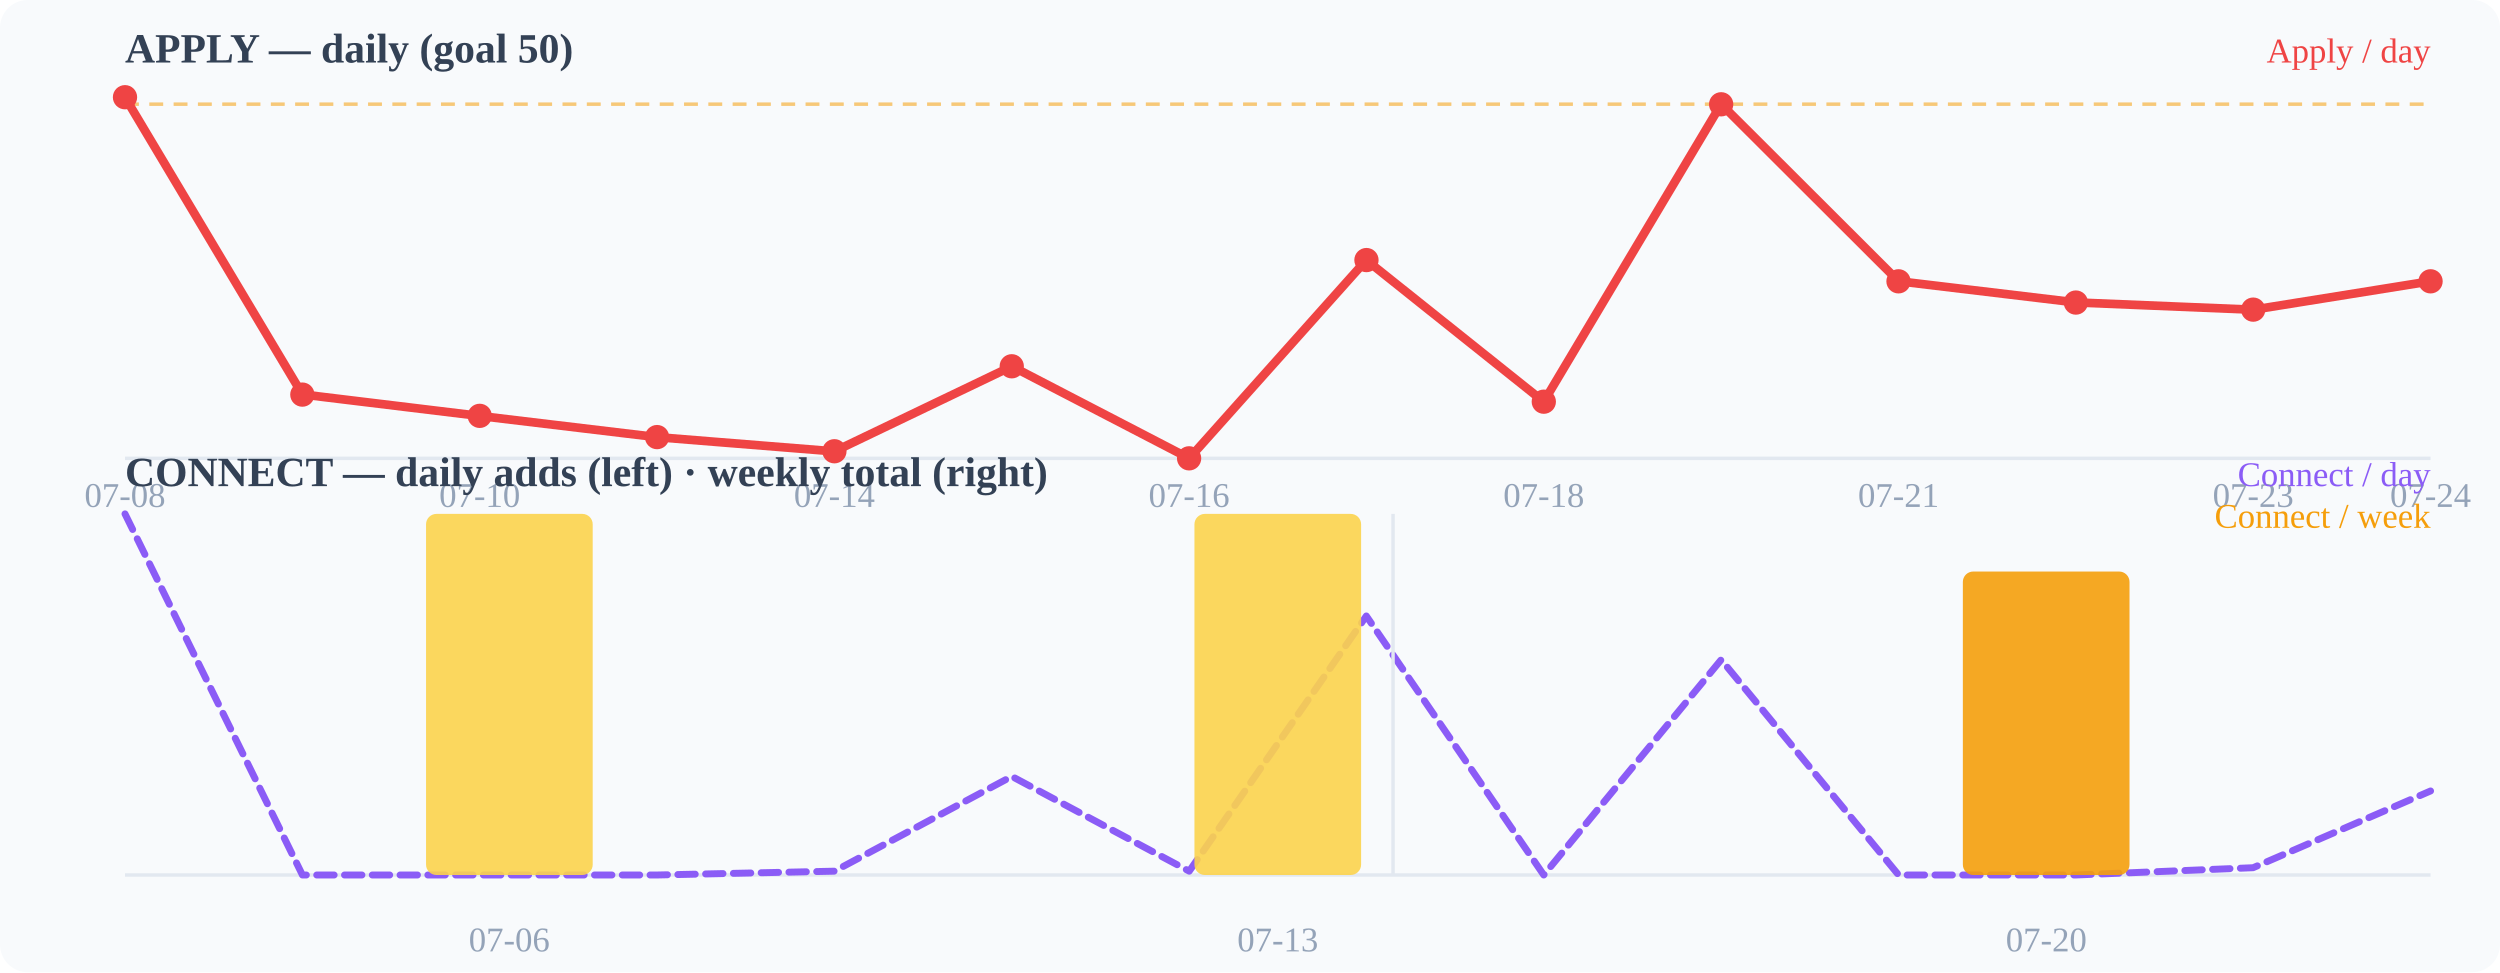
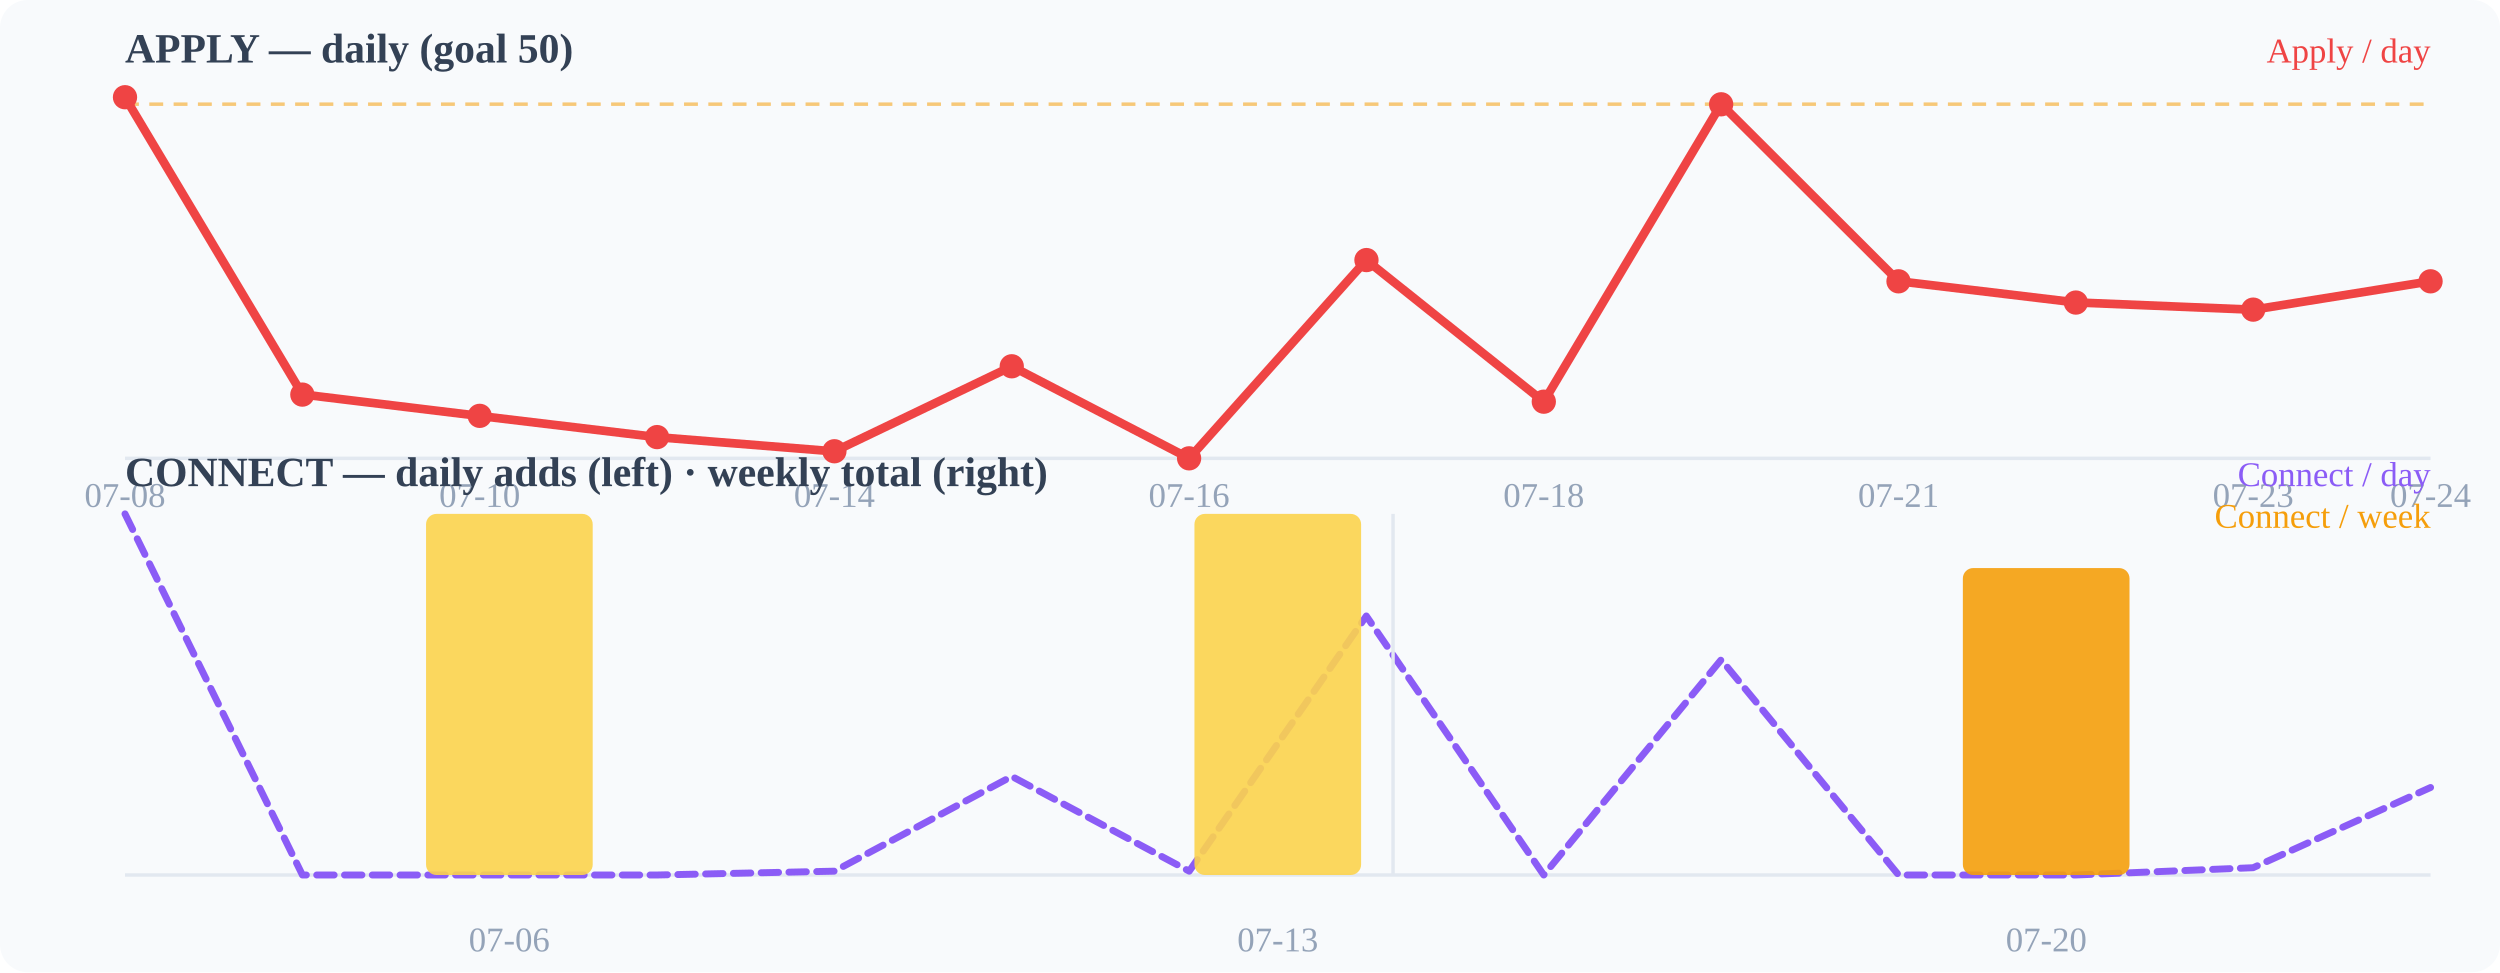
<svg xmlns="http://www.w3.org/2000/svg" width="720" height="280" viewBox="0 0 720 280">
  <rect width="720" height="280" fill="#f8fafc" rx="8" />
  <text x="36" y="18" font-size="12" font-weight="600" fill="#334155">APPLY — daily (goal 50)</text>
  <line x1="36" y1="132" x2="700" y2="132" stroke="#e2e8f0" stroke-width="1" />
  <line x1="36" y1="30.0" x2="700" y2="30.0" stroke="#f59e0b" stroke-width="1" stroke-dasharray="4 3" opacity="0.55" />
  <polyline points="36.0,28.0 87.1,113.6 138.2,119.8 189.2,125.9 240.3,130.0 291.4,105.5 342.5,132.0 393.5,74.9 444.6,115.7 495.7,30.0 546.8,81.0 597.8,87.1 648.9,89.2 700.0,81.0" fill="none" stroke="#ef4444" stroke-width="2.5" stroke-linecap="round" stroke-linejoin="round" />
  <circle cx="36" cy="28" r="3.5" fill="#ef4444" />
  <circle cx="87.077" cy="113.647" r="3.5" fill="#ef4444" />
  <circle cx="138.154" cy="119.765" r="3.5" fill="#ef4444" />
  <circle cx="189.231" cy="125.882" r="3.5" fill="#ef4444" />
  <circle cx="240.308" cy="129.961" r="3.5" fill="#ef4444" />
  <circle cx="291.385" cy="105.49" r="3.5" fill="#ef4444" />
  <circle cx="342.462" cy="132" r="3.5" fill="#ef4444" />
  <circle cx="393.538" cy="74.902" r="3.5" fill="#ef4444" />
  <circle cx="444.615" cy="115.686" r="3.5" fill="#ef4444" />
  <circle cx="495.692" cy="30.039" r="3.5" fill="#ef4444" />
  <circle cx="546.769" cy="81.02" r="3.5" fill="#ef4444" />
  <circle cx="597.846" cy="87.137" r="3.5" fill="#ef4444" />
  <circle cx="648.923" cy="89.176" r="3.5" fill="#ef4444" />
  <circle cx="700" cy="81.02" r="3.5" fill="#ef4444" />
  <text x="36" y="146" font-size="10" fill="#94a3b8" text-anchor="middle">07-08</text>
  <text x="138.154" y="146" font-size="10" fill="#94a3b8" text-anchor="middle">07-10</text>
  <text x="240.308" y="146" font-size="10" fill="#94a3b8" text-anchor="middle">07-14</text>
  <text x="342.462" y="146" font-size="10" fill="#94a3b8" text-anchor="middle">07-16</text>
  <text x="444.615" y="146" font-size="10" fill="#94a3b8" text-anchor="middle">07-18</text>
  <text x="546.769" y="146" font-size="10" fill="#94a3b8" text-anchor="middle">07-21</text>
  <text x="648.923" y="146" font-size="10" fill="#94a3b8" text-anchor="middle">07-23</text>
  <text x="700" y="146" font-size="10" fill="#94a3b8" text-anchor="middle">07-24</text>
  <text x="36" y="140" font-size="12" font-weight="600" fill="#334155">CONNECT — daily adds (left) · weekly total (right)</text>
  <line x1="36" y1="252" x2="700" y2="252" stroke="#e2e8f0" stroke-width="1" />
-   <polyline points="36.0,148.0 87.1,252.0 138.2,252.0 189.2,252.0 240.3,250.9 291.4,223.6 342.5,250.9 393.5,177.4 444.6,252.0 495.7,190.0 546.8,252.0 597.8,252.0 648.9,249.9 700.0,227.8" fill="none" stroke="#8b5cf6" stroke-width="2" stroke-linecap="round" stroke-linejoin="round" stroke-dasharray="5 3" />
+   <polyline points="36.0,148.0 87.1,252.0 138.2,252.0 189.2,252.0 240.3,250.9 291.4,223.6 342.5,250.9 393.5,177.4 444.6,252.0 495.7,190.0 546.8,252.0 597.8,252.0 648.9,249.9 700.0,226.8" fill="none" stroke="#8b5cf6" stroke-width="2" stroke-linecap="round" stroke-linejoin="round" stroke-dasharray="5 3" />
  <rect x="122.7" y="148.0" width="48" height="104.0" rx="3" fill="#fcd34d" opacity="0.9" />
  <rect x="344.0" y="148.0" width="48" height="104.0" rx="3" fill="#fcd34d" opacity="0.9" />
-   <rect x="565.3" y="164.6" width="48" height="87.4" rx="3" fill="#f59e0b" opacity="0.9" />
+   <rect x="565.3" y="163.6" width="48" height="88.4" rx="3" fill="#f59e0b" opacity="0.9" />
  <line x1="401.2" y1="148" x2="401.2" y2="252" stroke="#e2e8f0" stroke-width="1" />
  <text x="146.667" y="274" font-size="10" fill="#94a3b8" text-anchor="middle">07-06</text>
  <text x="368" y="274" font-size="10" fill="#94a3b8" text-anchor="middle">07-13</text>
  <text x="589.333" y="274" font-size="10" fill="#94a3b8" text-anchor="middle">07-20</text>
  <text x="700" y="18" font-size="10" fill="#ef4444" text-anchor="end">Apply / day</text>
  <text x="700" y="140" font-size="10" fill="#8b5cf6" text-anchor="end">Connect / day</text>
  <text x="700" y="152" font-size="10" fill="#f59e0b" text-anchor="end">Connect / week</text>
</svg>
